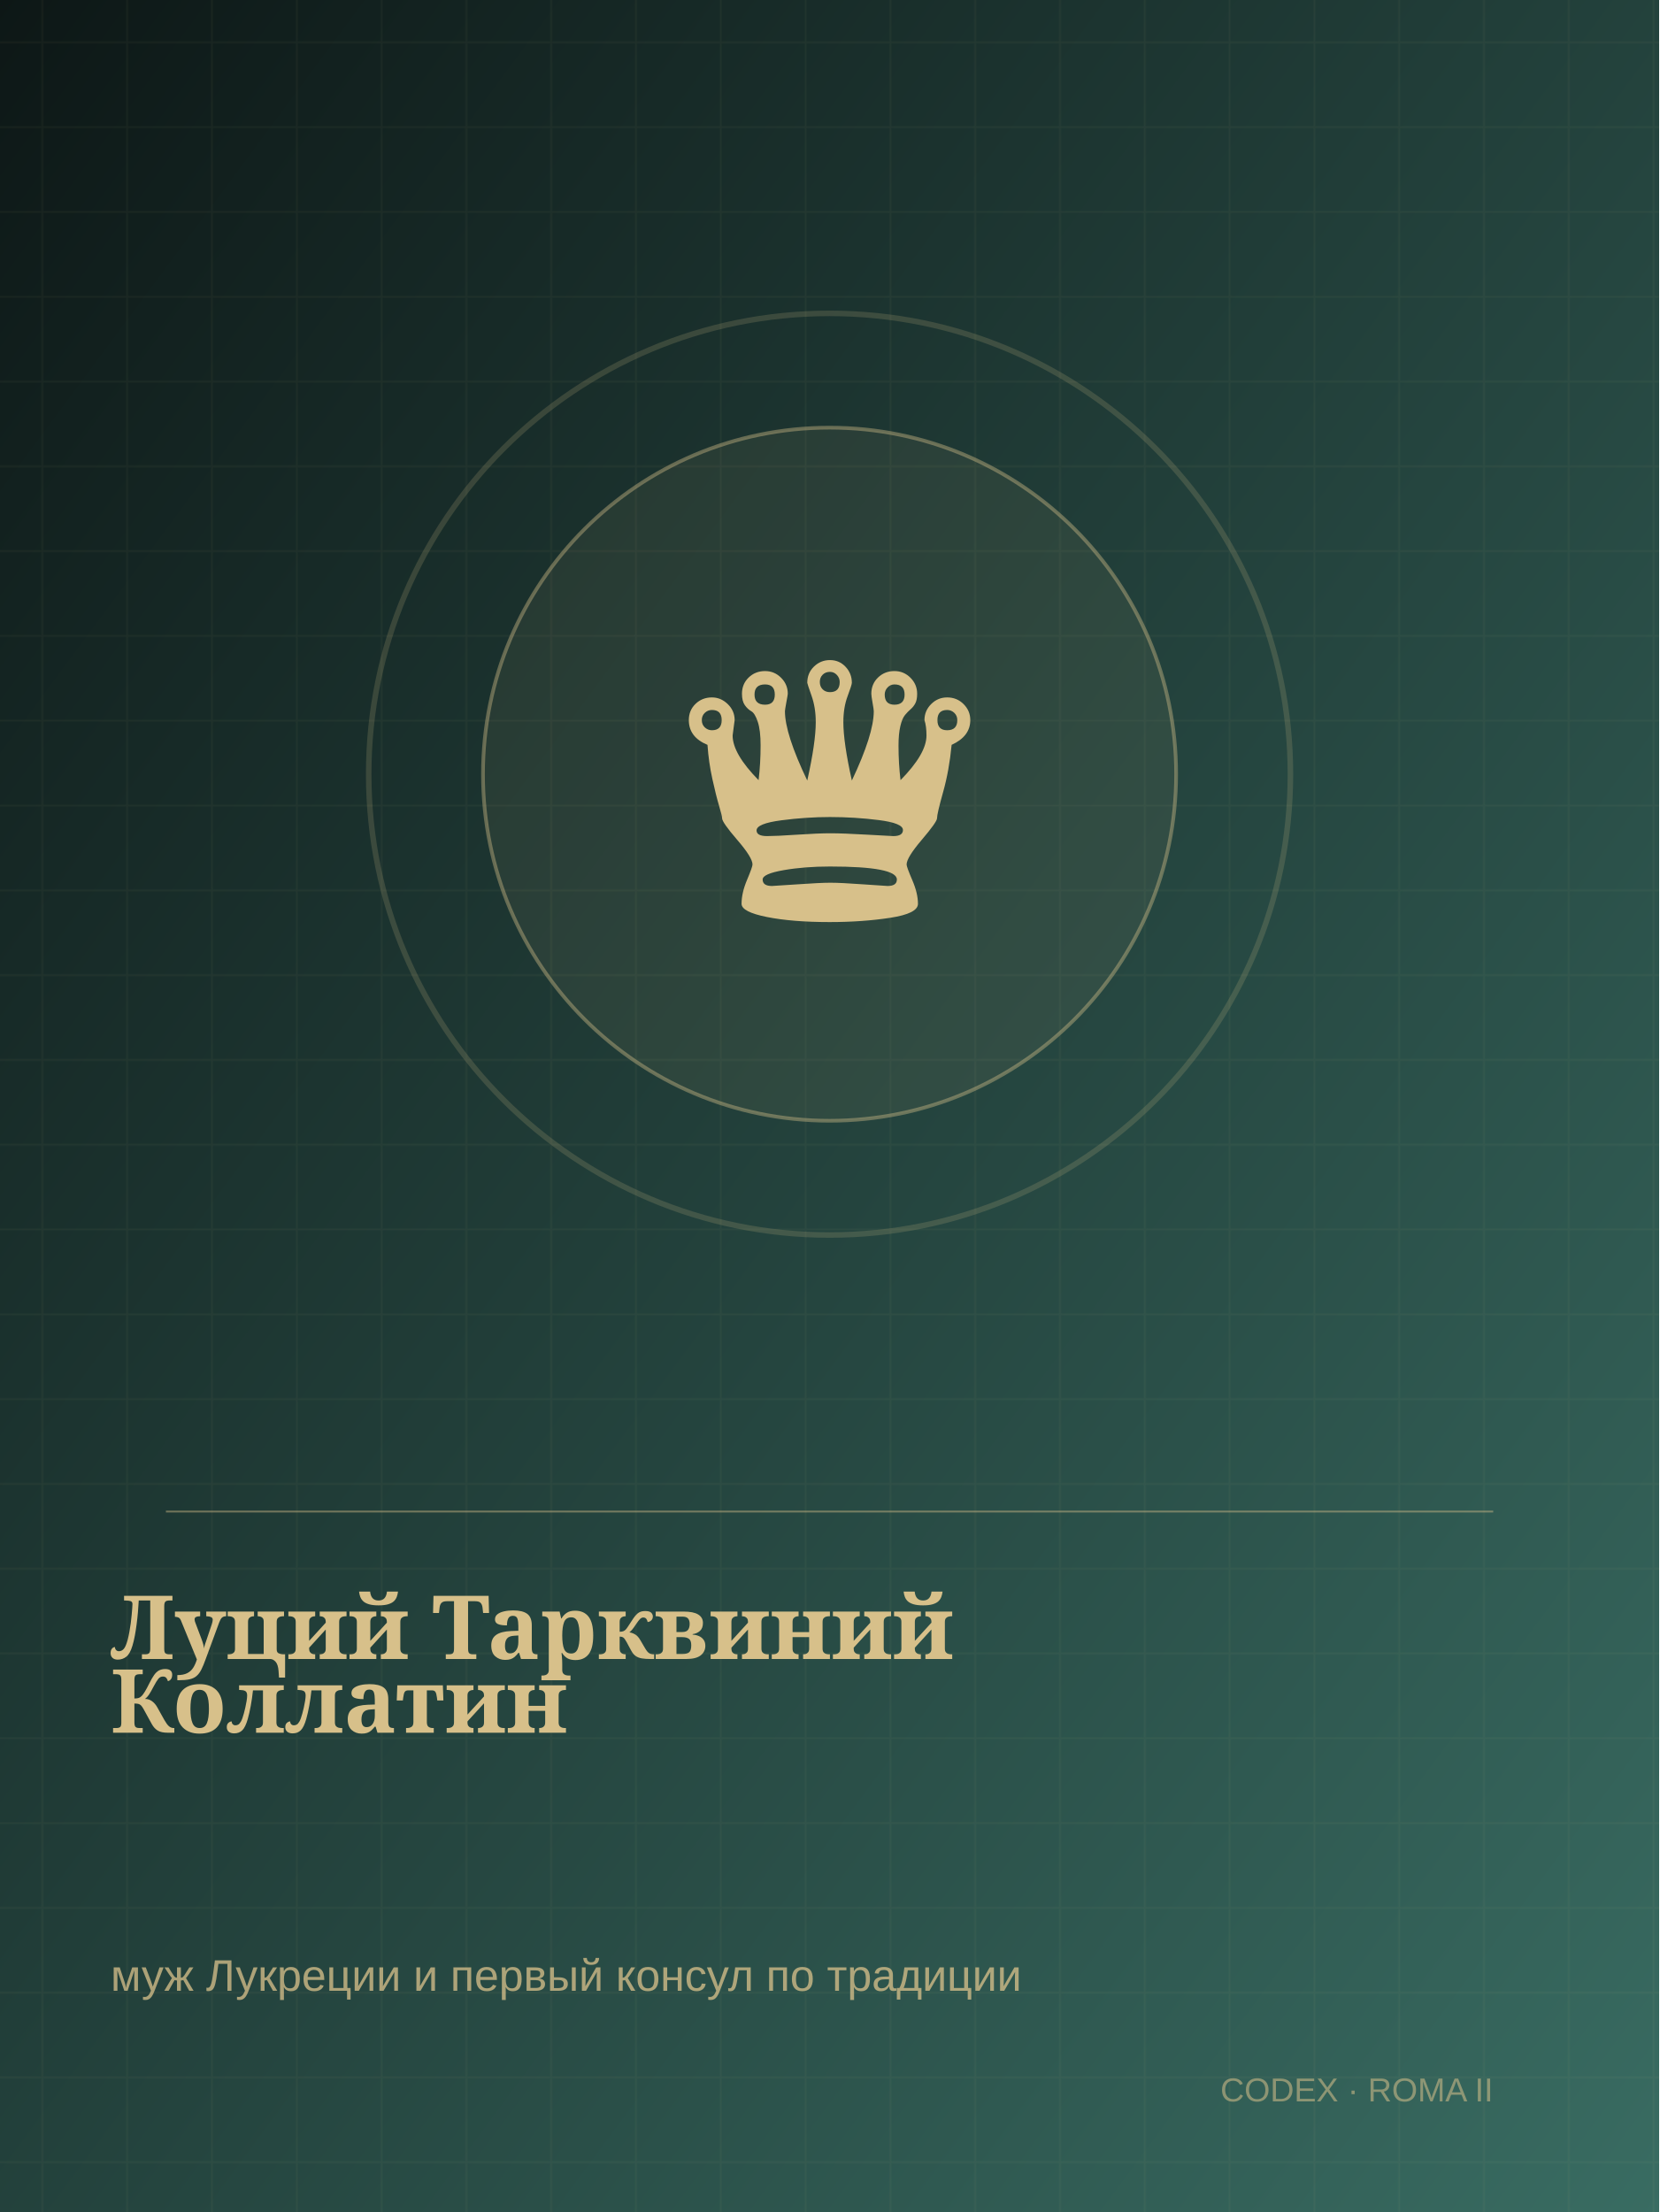
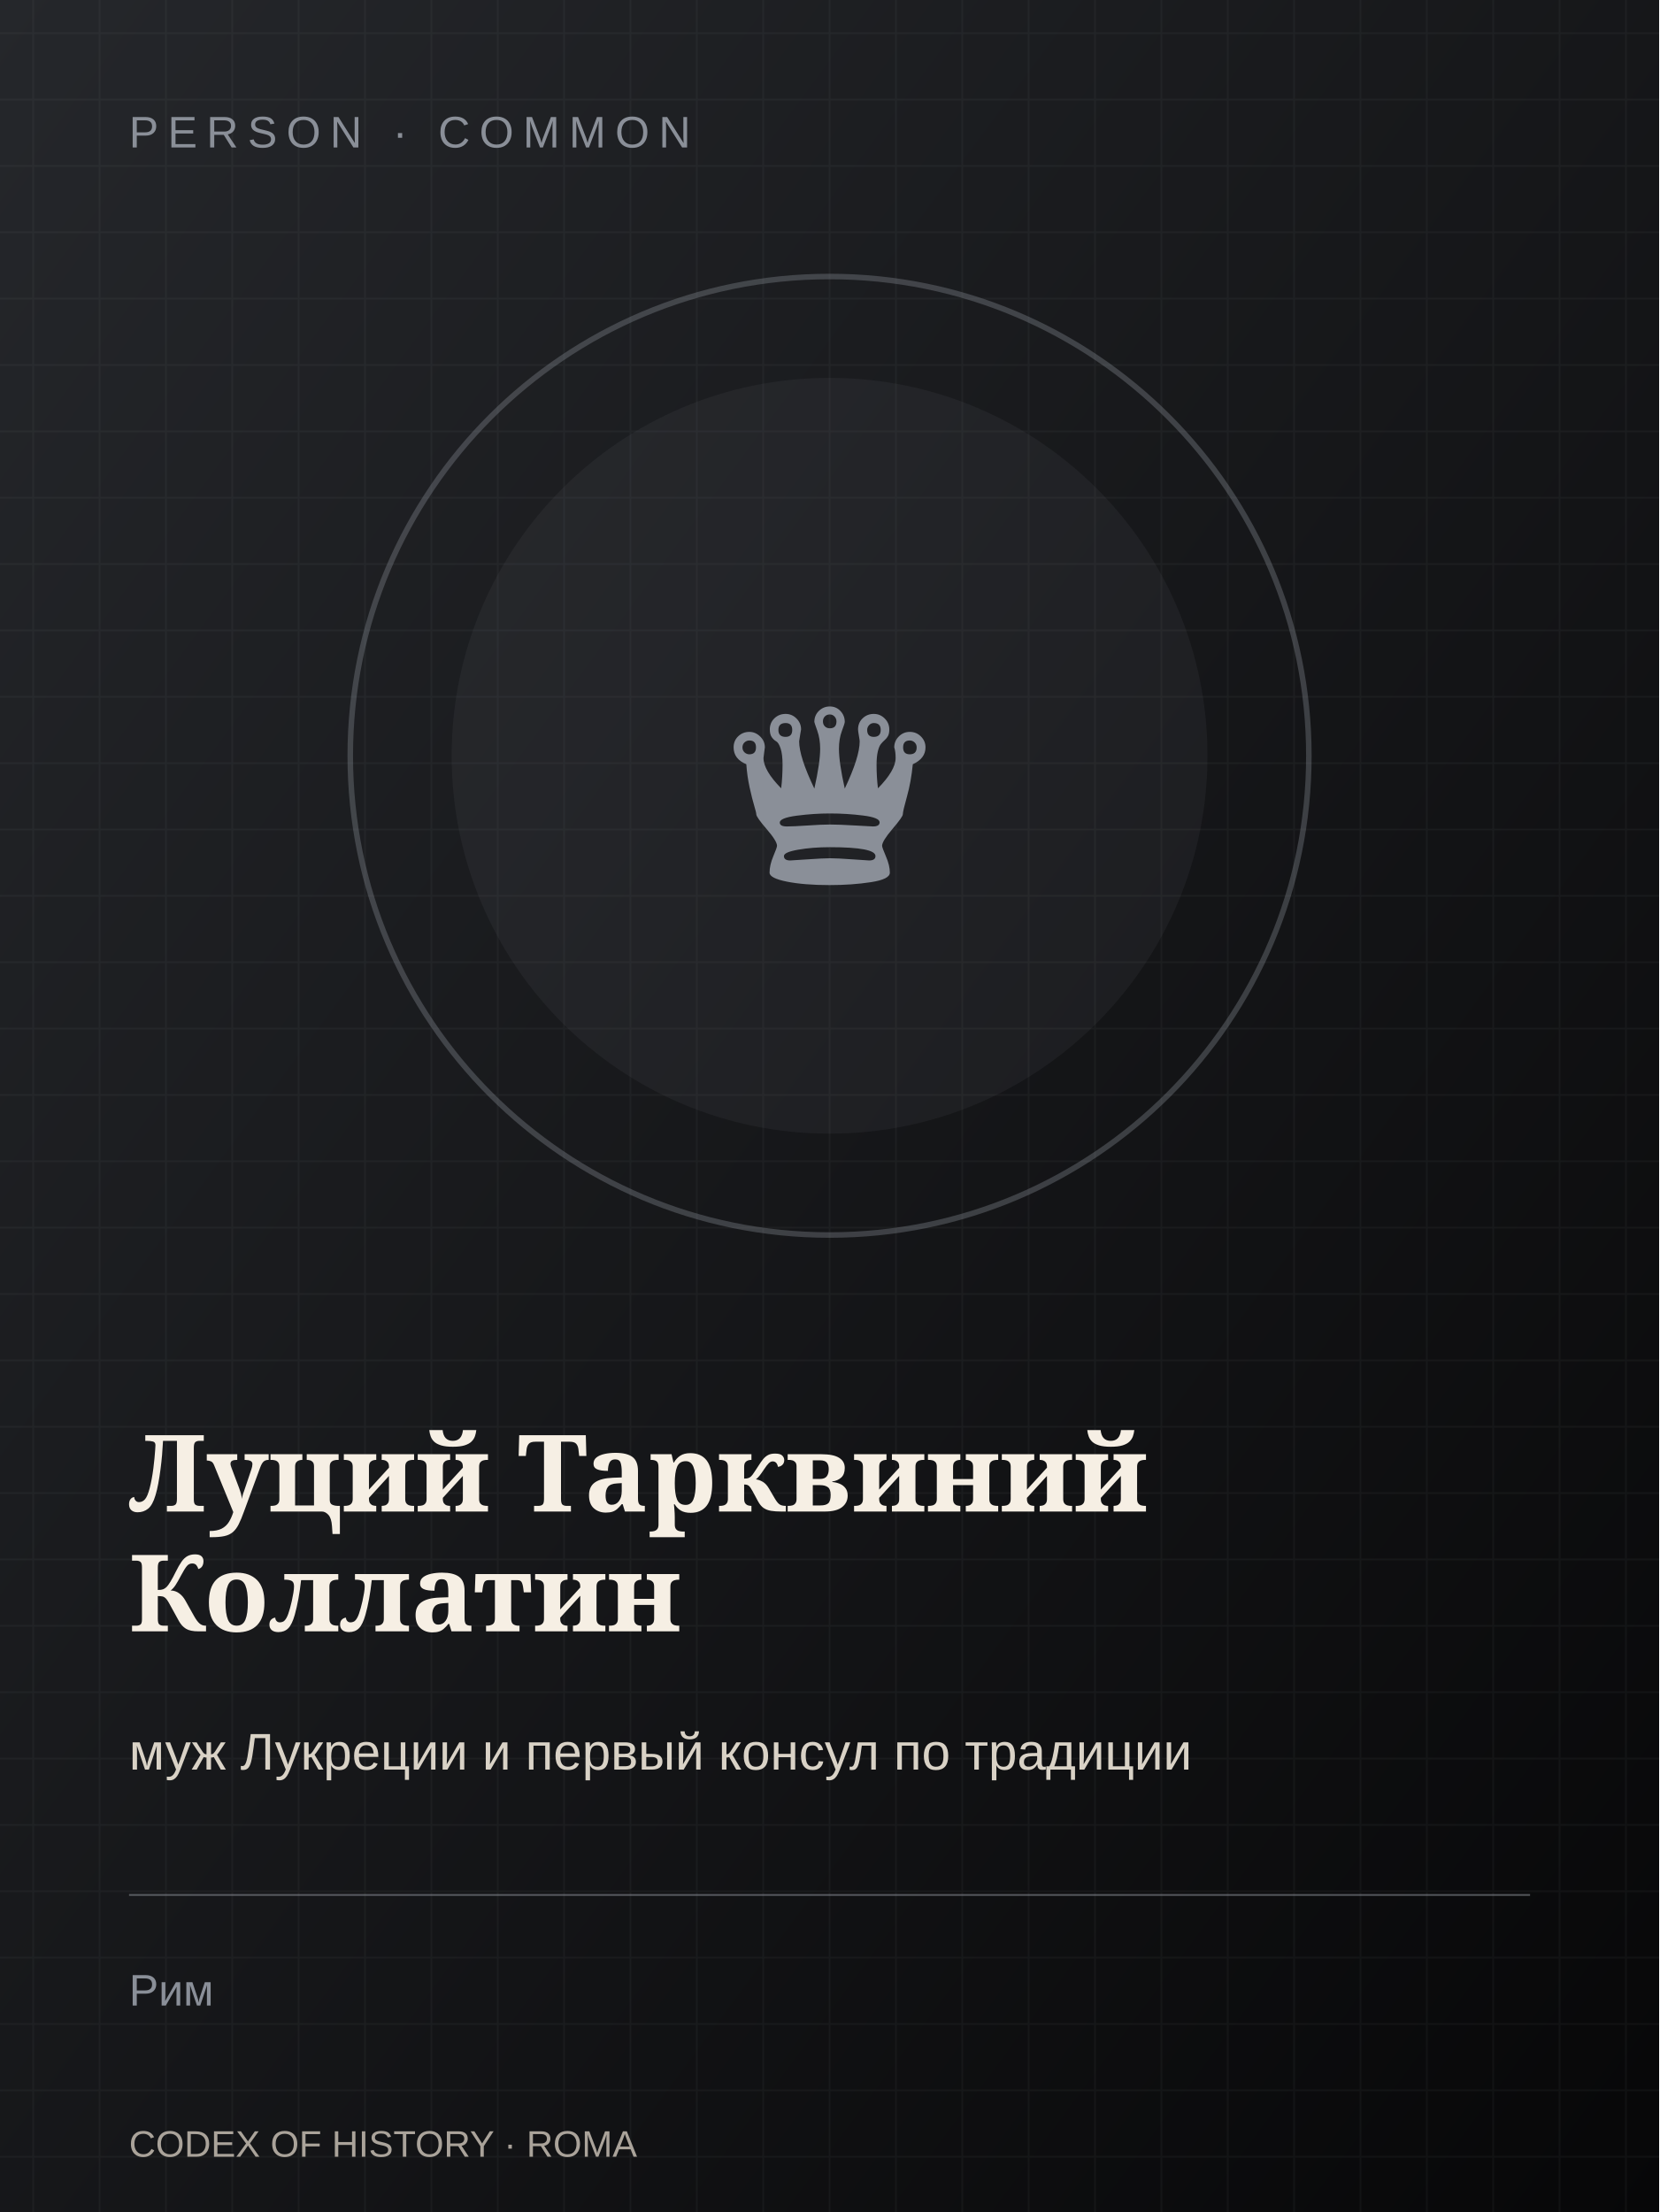
<svg xmlns="http://www.w3.org/2000/svg" width="900" height="1200" viewBox="0 0 900 1200">
  <defs>
-     <linearGradient id="g" x1="0" y1="0" x2="1" y2="1">
-       <stop stop-color="#0d1716" />
-       <stop offset="1" stop-color="#396c62" />
+     <linearGradient id="g" x2="1" y2="1">
+       <stop stop-color="#25272b" />
+       <stop offset="1" stop-color="#070708" />
    </linearGradient>
-     <pattern id="p" width="46" height="46" patternUnits="userSpaceOnUse">
-       <path d="M0 23h46M23 0v46" stroke="#d7c08a" stroke-opacity=".05" />
+     <pattern id="p" width="36" height="36" patternUnits="userSpaceOnUse">
+       <path d="M0 18h36M18 0v36" stroke="#8a8f98" stroke-opacity=".07" />
    </pattern>
  </defs>
  <rect width="900" height="1200" fill="url(#g)" />
  <rect width="900" height="1200" fill="url(#p)" />
-   <circle cx="450" cy="420" r="250" fill="none" stroke="#d7c08a" stroke-opacity=".18" stroke-width="3" />
-   <circle cx="450" cy="420" r="188" fill="#d7c08a" fill-opacity=".07" stroke="#d7c08a" stroke-opacity=".4" stroke-width="2" />
-   <text x="450" y="500" text-anchor="middle" font-size="220" fill="#d7c08a" font-family="Georgia,serif">♛</text>
-   <path d="M90 820H810" stroke="#d7c08a" stroke-opacity=".45" />
-   <text x="60" y="900" font-size="48" font-weight="700" fill="#d7c08a" font-family="Georgia,serif">
-     <tspan x="60" dy="0">Луций Тарквиний</tspan>
-     <tspan x="60" dy="40">Коллатин</tspan>
-   </text>
-   <text x="60" y="1080" font-size="24" fill="#d7c08a" opacity=".76" font-family="Arial,sans-serif">муж Лукреции и первый консул по традиции</text>
-   <text x="810" y="1140" text-anchor="end" font-size="18" fill="#d7c08a" opacity=".55" font-family="Arial,sans-serif">CODEX · ROMA II</text>
+   <circle cx="450" cy="410" r="260" fill="none" stroke="#8a8f98" stroke-opacity=".35" stroke-width="3" />
+   <circle cx="450" cy="410" r="205" fill="#8a8f98" fill-opacity=".08" />
+   <text x="450" y="480" text-anchor="middle" fill="#8a8f98" font-size="150" font-family="Georgia,serif">♛</text>
+   <text x="70" y="80" fill="#8a8f98" font-size="24" font-family="Arial" letter-spacing="5">PERSON · COMMON</text>
+   <text x="70" y="820" fill="#f6efe4" font-size="58" font-weight="700" font-family="Georgia,serif">Луций Тарквиний</text>
+   <text x="70" y="885" fill="#f6efe4" font-size="58" font-weight="700" font-family="Georgia,serif">Коллатин</text>
+   <text x="70" y="960" fill="#d9d2c6" font-size="28" font-family="Arial">муж Лукреции и первый консул по традиции</text>
+   <line x1="70" y1="1028" x2="830" y2="1028" stroke="#8a8f98" stroke-opacity=".55" />
+   <text x="70" y="1088" fill="#8a8f98" font-size="24" font-family="Arial">Рим</text>
+   <text x="70" y="1170" fill="#aaa39a" font-size="20" font-family="Arial">CODEX OF HISTORY · ROMA</text>
</svg>
